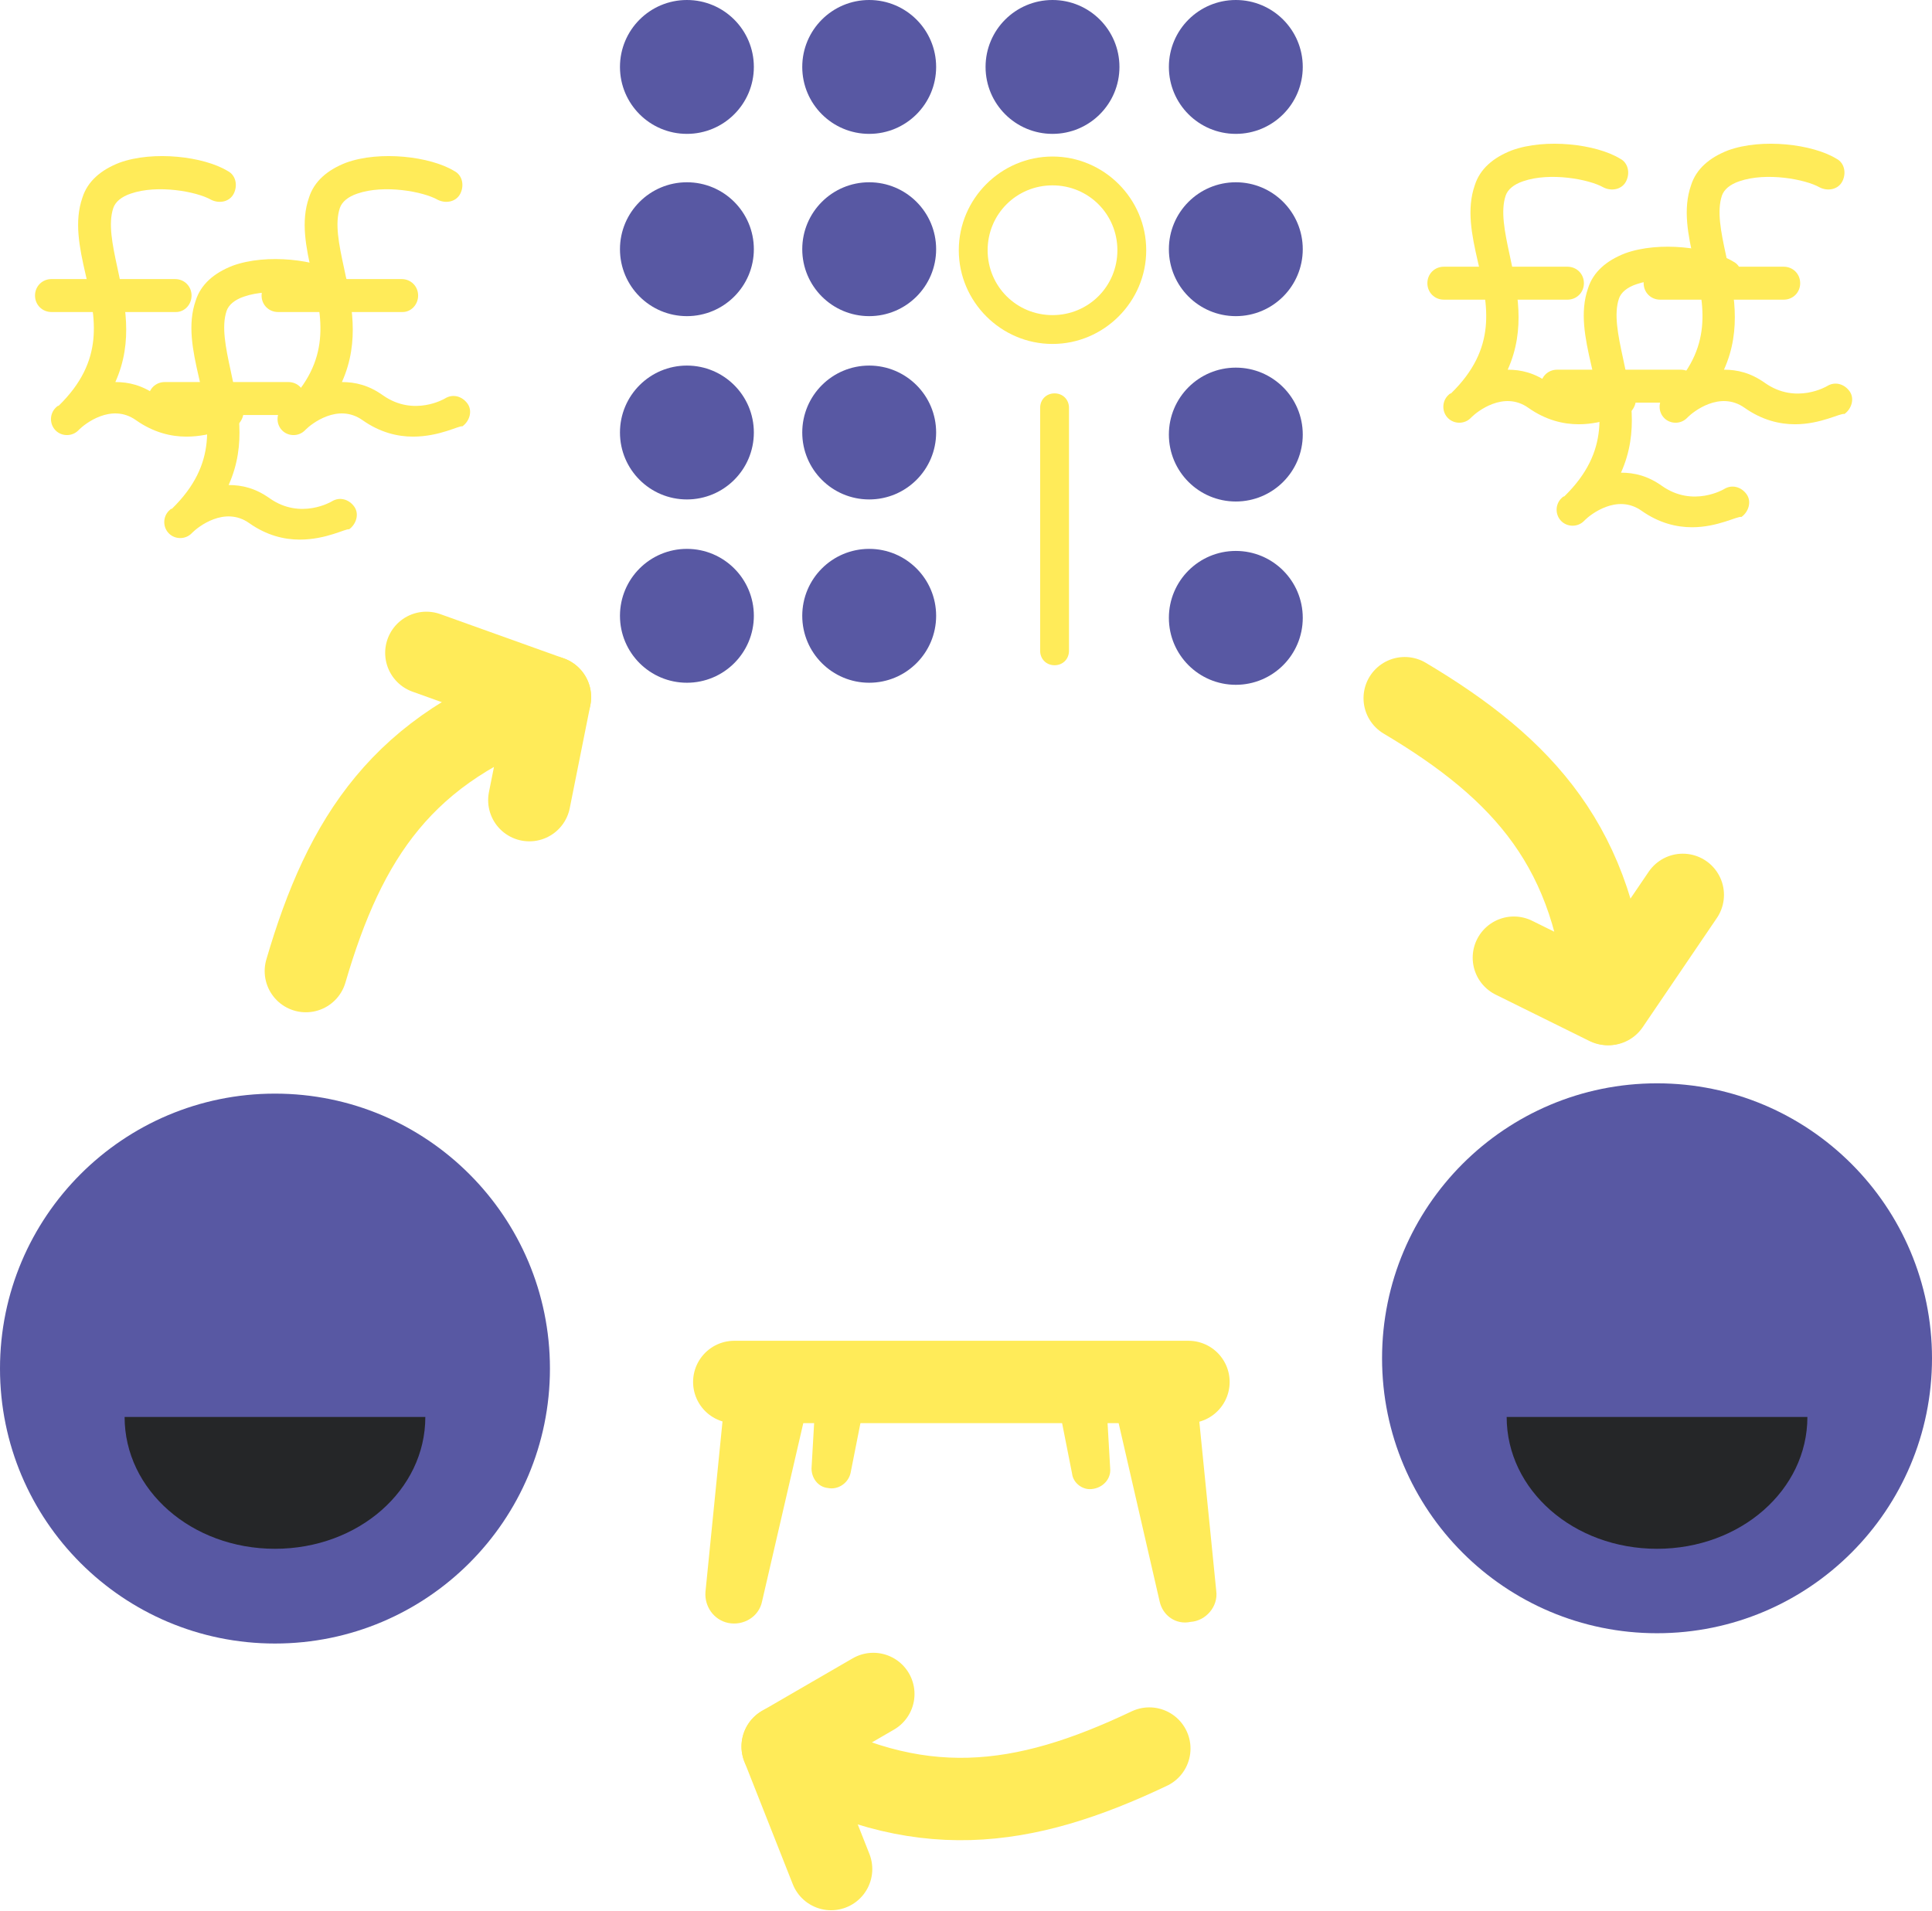
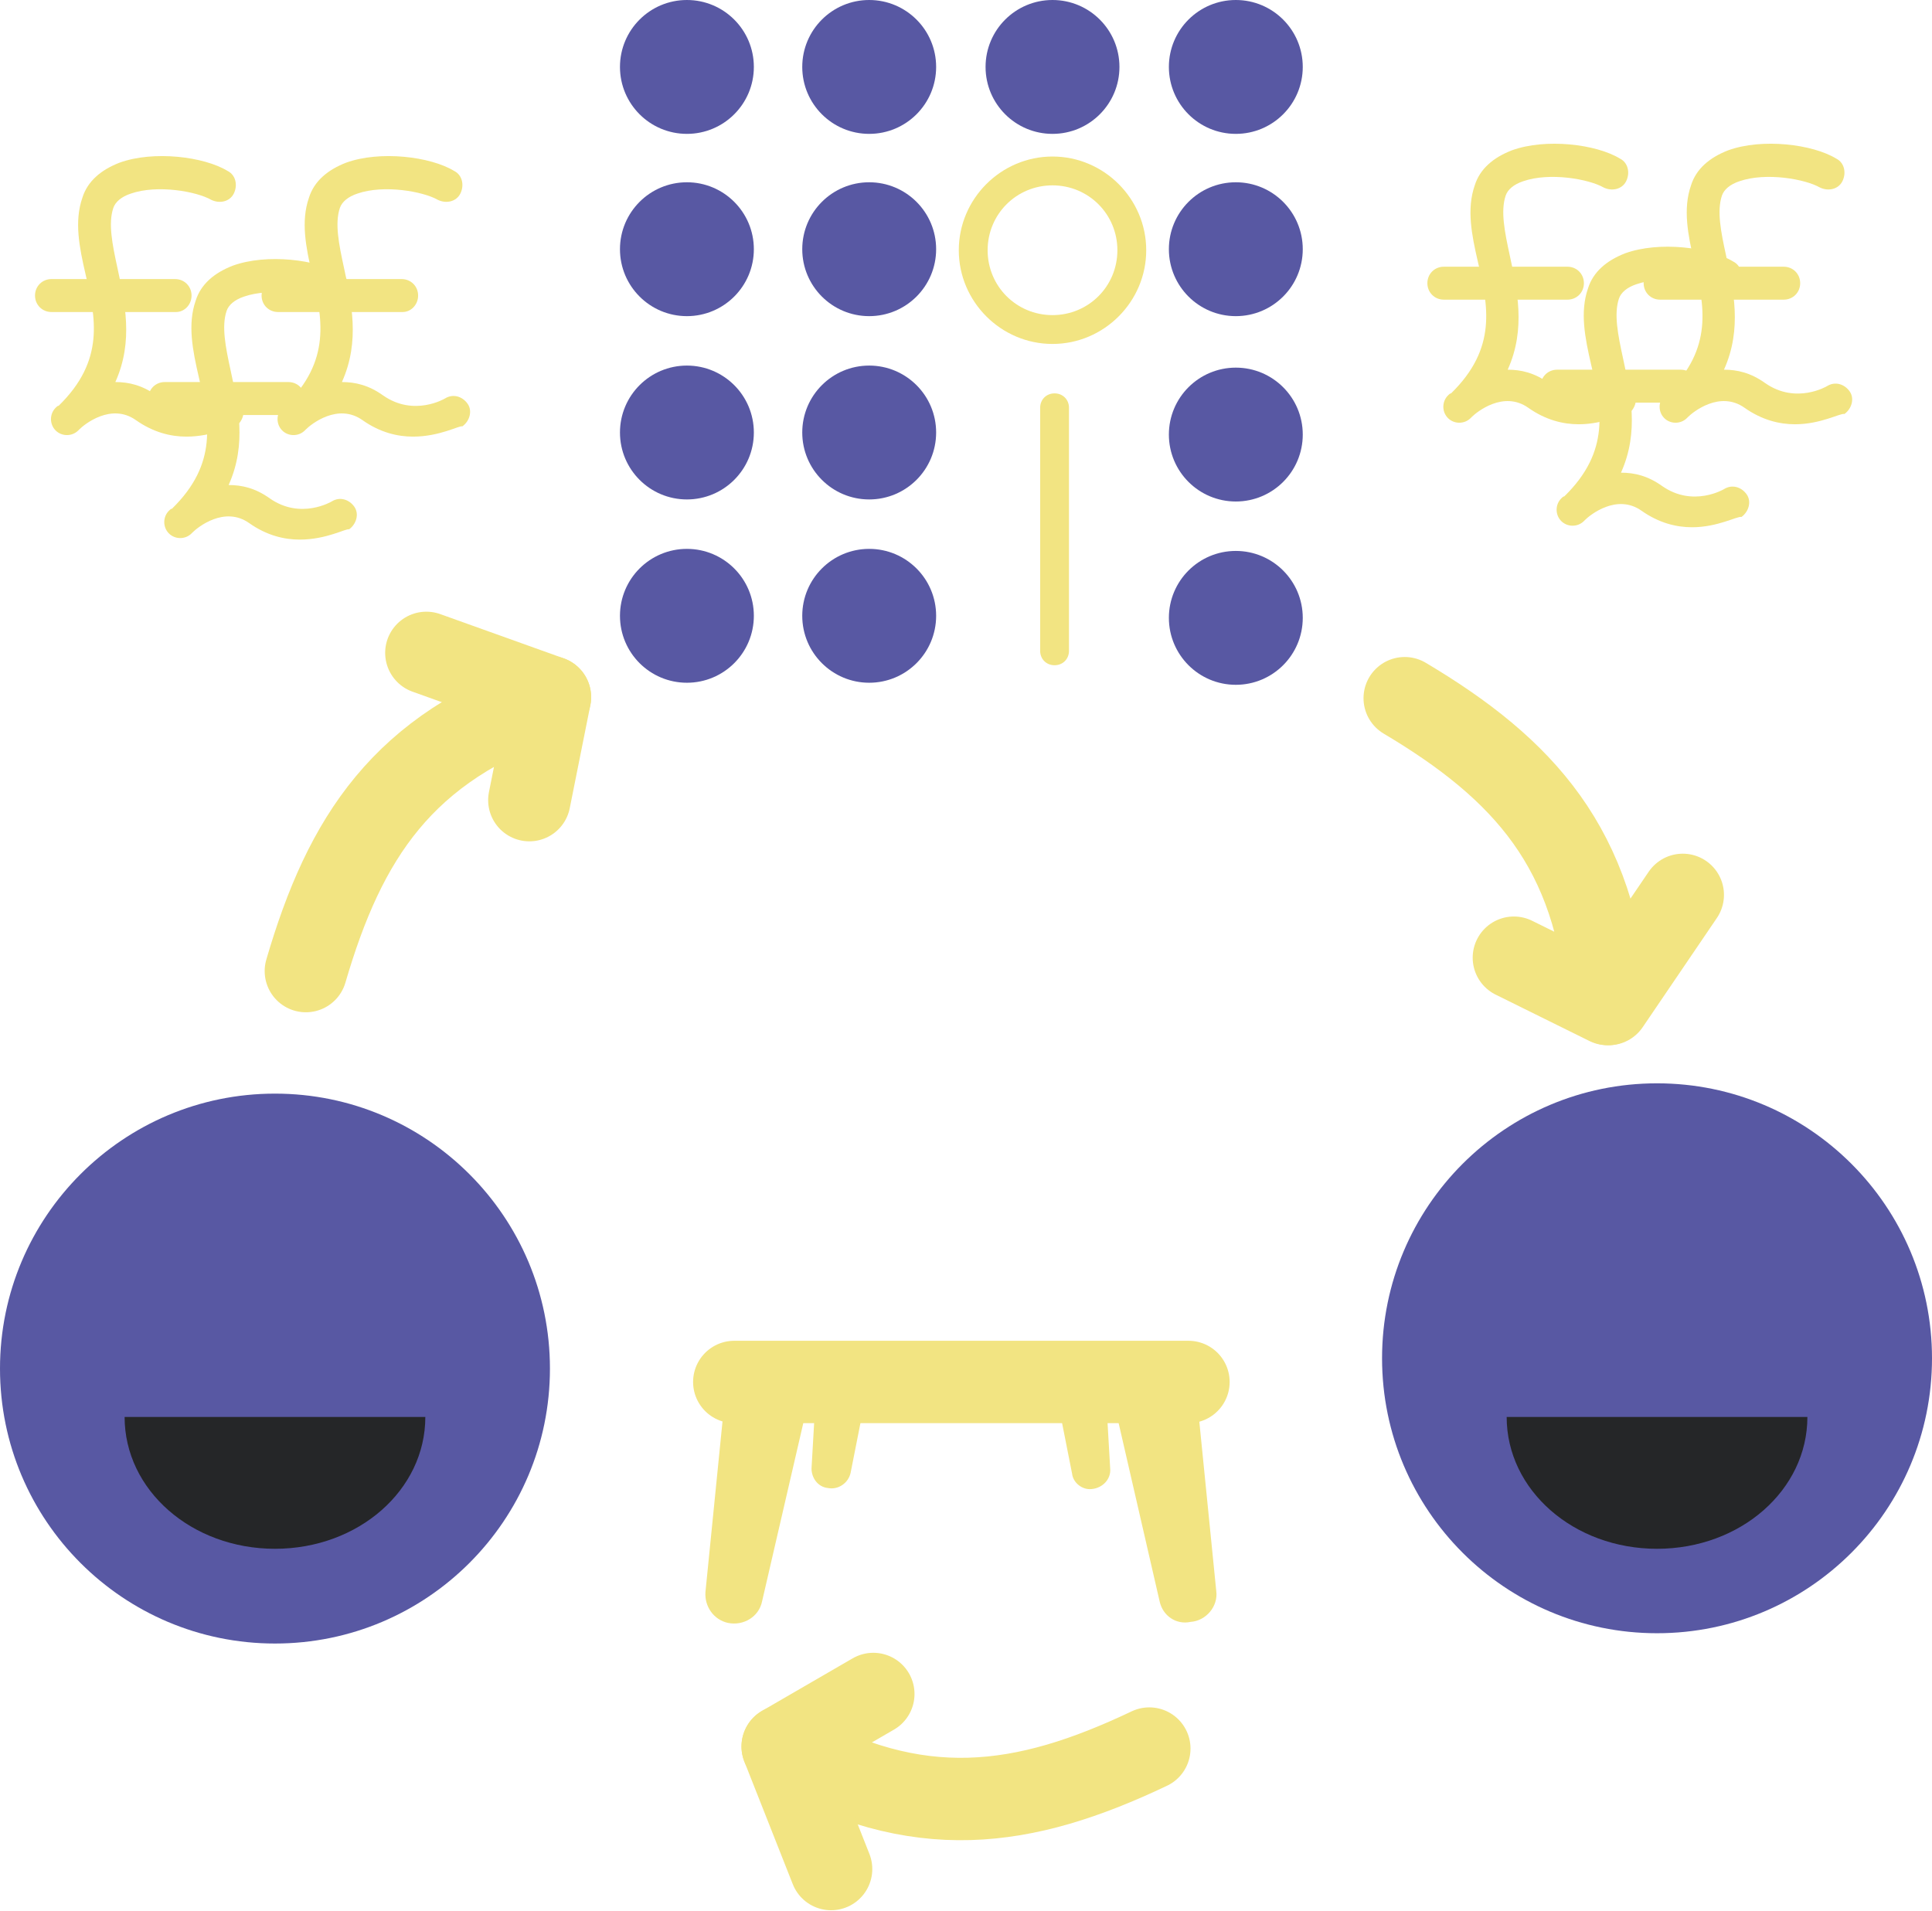
- <svg xmlns="http://www.w3.org/2000/svg" version="1.1" id="Layer_1" x="0px" y="0px" viewBox="-766 371.8 187.6 185.5" style="enable-background:new -766 371.8 187.6 185.5;" xml:space="preserve">
+ <svg xmlns="http://www.w3.org/2000/svg" version="1.1" id="Layer_1" x="0px" y="0px" viewBox="-1151 560.3 187.6 185.5" style="enable-background:new -1151 560.3 187.6 185.5;" xml:space="preserve">
  <style type="text/css">
	.st0{fill:#5858A3;}
	.st1{fill:#252628;}
- 	.st2{fill:#FFEB59;}
- 	.st3{fill:none;stroke:#FFEB59;stroke-width:8;stroke-linecap:round;stroke-linejoin:round;stroke-miterlimit:10;}
+ 	.st2{fill:#F2E482;}
+ 	.st3{fill:none;stroke:#F2E482;stroke-width:8;stroke-linecap:round;stroke-linejoin:round;stroke-miterlimit:10;}
</style>
  <g id="Layer_1_1_">
</g>
  <g id="Layer_2">
-     <circle id="XMLID_31_" class="st0" cx="-739.3" cy="504.7" r="26.7" />
-     <path id="XMLID_30_" class="st1" d="M-724.7,509.4c0,7.1-6.5,12.8-14.6,12.8c-8.1,0-14.6-5.7-14.6-12.8H-724.7z" />
-     <circle id="XMLID_33_" class="st0" cx="-605.1" cy="503.7" r="26.7" />
-     <path id="XMLID_32_" class="st1" d="M-590.5,509.4c0,7.1-6.5,12.8-14.6,12.8c-8.1,0-14.6-5.7-14.6-12.8H-590.5z" />
+     <circle id="XMLID_31_" class="st0" cx="-1124.3" cy="693.2" r="26.7" />
+     <path id="XMLID_30_" class="st1" d="M-1109.7,697.9c0,7.1-6.5,12.8-14.6,12.8c-8.1,0-14.6-5.7-14.6-12.8H-1109.7L-1109.7,697.9z" />
+     <circle id="XMLID_33_" class="st0" cx="-990.1" cy="692.2" r="26.7" />
+     <path id="XMLID_32_" class="st1" d="M-975.5,697.9c0,7.1-6.5,12.8-14.6,12.8s-14.6-5.7-14.6-12.8H-975.5L-975.5,697.9z" />
    <g id="XMLID_1_">
-       <path id="XMLID_27_" class="st2" d="M-747.9,414.2c-1.5,0-3.2-0.4-4.9-1.6c-2.4-1.7-5,0.4-5.5,0.9l-0.1,0.1    c-0.6,0.6-1.6,0.6-2.2,0c-0.6-0.6-0.6-1.6,0-2.2c0.1-0.1,0.2-0.2,0.3-0.2c4.5-4.4,3.6-8.5,2.6-12.8c-0.6-2.6-1.1-5.1-0.3-7.4    c0.5-1.6,1.8-2.7,3.6-3.4c3.3-1.2,8.2-0.6,10.5,0.8c0.8,0.4,1,1.4,0.6,2.2s-1.4,1-2.2,0.6c-1.4-0.8-5.2-1.5-7.8-0.6    c-0.9,0.3-1.5,0.8-1.7,1.4c-0.5,1.5-0.1,3.5,0.4,5.8c0.7,3.3,1.6,7.1-0.2,11.1c1.3,0,2.6,0.3,4,1.3c3,2.1,6,0.3,6,0.3    c0.8-0.5,1.7-0.2,2.2,0.5c0.5,0.7,0.2,1.7-0.5,2.2C-743.4,413.1-745.3,414.2-747.9,414.2z" />
-       <path id="XMLID_29_" class="st2" d="M-748.9,402.1H-761c-0.9,0-1.6-0.7-1.6-1.6c0-0.9,0.7-1.6,1.6-1.6h12c0.9,0,1.6,0.7,1.6,1.6    C-747.4,401.4-748.1,402.1-748.9,402.1z" />
+       <path id="XMLID_27_" class="st2" d="M-1132.9,602.7c-1.5,0-3.2-0.4-4.9-1.6c-2.4-1.7-5,0.4-5.5,0.9l-0.1,0.1    c-0.6,0.6-1.6,0.6-2.2,0c-0.6-0.6-0.6-1.6,0-2.2c0.1-0.1,0.2-0.2,0.3-0.2c4.5-4.4,3.6-8.5,2.6-12.8c-0.6-2.6-1.1-5.1-0.3-7.4    c0.5-1.6,1.8-2.7,3.6-3.4c3.3-1.2,8.2-0.6,10.5,0.8c0.8,0.4,1,1.4,0.6,2.2c-0.4,0.8-1.4,1-2.2,0.6c-1.4-0.8-5.2-1.5-7.8-0.6    c-0.9,0.3-1.5,0.8-1.7,1.4c-0.5,1.5-0.1,3.5,0.4,5.8c0.7,3.3,1.6,7.1-0.2,11.1c1.3,0,2.6,0.3,4,1.3c3,2.1,6,0.3,6,0.3    c0.8-0.5,1.7-0.2,2.2,0.5c0.5,0.7,0.2,1.7-0.5,2.2C-1128.4,601.6-1130.3,602.7-1132.9,602.7z" />
+       <path id="XMLID_29_" class="st2" d="M-1133.9,590.6h-12.1c-0.9,0-1.6-0.7-1.6-1.6s0.7-1.6,1.6-1.6h12c0.9,0,1.6,0.7,1.6,1.6    S-1133.1,590.6-1133.9,590.6z" />
    </g>
    <g id="XMLID_51_">
-       <path id="XMLID_53_" class="st2" d="M-736.9,424.2c-1.5,0-3.2-0.4-4.9-1.6c-2.4-1.7-5,0.4-5.5,0.9l-0.1,0.1    c-0.6,0.6-1.6,0.6-2.2,0c-0.6-0.6-0.6-1.6,0-2.2c0.1-0.1,0.2-0.2,0.3-0.2c4.5-4.4,3.6-8.5,2.6-12.8c-0.6-2.6-1.1-5.1-0.3-7.4    c0.5-1.6,1.8-2.7,3.6-3.4c3.3-1.2,8.2-0.6,10.5,0.8c0.8,0.4,1,1.4,0.6,2.2s-1.4,1-2.2,0.6c-1.4-0.8-5.2-1.5-7.8-0.6    c-0.9,0.3-1.5,0.8-1.7,1.4c-0.5,1.5-0.1,3.5,0.4,5.8c0.7,3.3,1.6,7.1-0.2,11.1c1.3,0,2.6,0.3,4,1.3c3,2.1,6,0.3,6,0.3    c0.8-0.5,1.7-0.2,2.2,0.5c0.5,0.7,0.2,1.7-0.5,2.2C-732.4,423.1-734.3,424.2-736.9,424.2z" />
-       <path id="XMLID_52_" class="st2" d="M-737.9,412.1H-750c-0.9,0-1.6-0.7-1.6-1.6c0-0.9,0.7-1.6,1.6-1.6h12c0.9,0,1.6,0.7,1.6,1.6    C-736.4,411.4-737.1,412.1-737.9,412.1z" />
+       <path id="XMLID_53_" class="st2" d="M-1121.9,612.7c-1.5,0-3.2-0.4-4.9-1.6c-2.4-1.7-5,0.4-5.5,0.9l-0.1,0.1    c-0.6,0.6-1.6,0.6-2.2,0c-0.6-0.6-0.6-1.6,0-2.2c0.1-0.1,0.2-0.2,0.3-0.2c4.5-4.4,3.6-8.5,2.6-12.8c-0.6-2.6-1.1-5.1-0.3-7.4    c0.5-1.6,1.8-2.7,3.6-3.4c3.3-1.2,8.2-0.6,10.5,0.8c0.8,0.4,1,1.4,0.6,2.2c-0.4,0.8-1.4,1-2.2,0.6c-1.4-0.8-5.2-1.5-7.8-0.6    c-0.9,0.3-1.5,0.8-1.7,1.4c-0.5,1.5-0.1,3.5,0.4,5.8c0.7,3.3,1.6,7.1-0.2,11.1c1.3,0,2.6,0.3,4,1.3c3,2.1,6,0.3,6,0.3    c0.8-0.5,1.7-0.2,2.2,0.5c0.5,0.7,0.2,1.7-0.5,2.2C-1117.4,611.6-1119.3,612.7-1121.9,612.7z" />
+       <path id="XMLID_52_" class="st2" d="M-1122.9,600.6h-12.1c-0.9,0-1.6-0.7-1.6-1.6s0.7-1.6,1.6-1.6h12c0.9,0,1.6,0.7,1.6,1.6    S-1122.1,600.6-1122.9,600.6z" />
    </g>
    <g id="XMLID_54_">
-       <path id="XMLID_56_" class="st2" d="M-725.9,414.2c-1.5,0-3.2-0.4-4.9-1.6c-2.4-1.7-5,0.4-5.5,0.9l-0.1,0.1    c-0.6,0.6-1.6,0.6-2.2,0c-0.6-0.6-0.6-1.6,0-2.2c0.1-0.1,0.2-0.2,0.3-0.2c4.5-4.4,3.6-8.5,2.6-12.8c-0.6-2.6-1.1-5.1-0.3-7.4    c0.5-1.6,1.8-2.7,3.6-3.4c3.3-1.2,8.2-0.6,10.5,0.8c0.8,0.4,1,1.4,0.6,2.2s-1.4,1-2.2,0.6c-1.4-0.8-5.2-1.5-7.8-0.6    c-0.9,0.3-1.5,0.8-1.7,1.4c-0.5,1.5-0.1,3.5,0.4,5.8c0.7,3.3,1.6,7.1-0.2,11.1c1.3,0,2.6,0.3,4,1.3c3,2.1,6,0.3,6,0.3    c0.8-0.5,1.7-0.2,2.2,0.5c0.5,0.7,0.2,1.7-0.5,2.2C-721.4,413.1-723.3,414.2-725.9,414.2z" />
-       <path id="XMLID_55_" class="st2" d="M-726.9,402.1H-739c-0.9,0-1.6-0.7-1.6-1.6c0-0.9,0.7-1.6,1.6-1.6h12c0.9,0,1.6,0.7,1.6,1.6    C-725.4,401.4-726.1,402.1-726.9,402.1z" />
+       <path id="XMLID_56_" class="st2" d="M-1110.9,602.7c-1.5,0-3.2-0.4-4.9-1.6c-2.4-1.7-5,0.4-5.5,0.9l-0.1,0.1    c-0.6,0.6-1.6,0.6-2.2,0c-0.6-0.6-0.6-1.6,0-2.2c0.1-0.1,0.2-0.2,0.3-0.2c4.5-4.4,3.6-8.5,2.6-12.8c-0.6-2.6-1.1-5.1-0.3-7.4    c0.5-1.6,1.8-2.7,3.6-3.4c3.3-1.2,8.2-0.6,10.5,0.8c0.8,0.4,1,1.4,0.6,2.2c-0.4,0.8-1.4,1-2.2,0.6c-1.4-0.8-5.2-1.5-7.8-0.6    c-0.9,0.3-1.5,0.8-1.7,1.4c-0.5,1.5-0.1,3.5,0.4,5.8c0.7,3.3,1.6,7.1-0.2,11.1c1.3,0,2.6,0.3,4,1.3c3,2.1,6,0.3,6,0.3    c0.8-0.5,1.7-0.2,2.2,0.5c0.5,0.7,0.2,1.7-0.5,2.2C-1106.4,601.6-1108.3,602.7-1110.9,602.7z" />
+       <path id="XMLID_55_" class="st2" d="M-1111.9,590.6h-12.1c-0.9,0-1.6-0.7-1.6-1.6s0.7-1.6,1.6-1.6h12c0.9,0,1.6,0.7,1.6,1.6    S-1111.1,590.6-1111.9,590.6z" />
    </g>
    <g id="XMLID_37_">
-       <path id="XMLID_39_" class="st2" d="M-601.7,423c-1.5,0-3.2-0.4-4.9-1.6c-2.4-1.7-5,0.4-5.5,0.9l-0.1,0.1c-0.6,0.6-1.6,0.6-2.2,0    c-0.6-0.6-0.6-1.6,0-2.2c0.1-0.1,0.2-0.2,0.3-0.2c4.5-4.4,3.6-8.5,2.6-12.8c-0.6-2.6-1.1-5.1-0.3-7.4c0.5-1.6,1.8-2.7,3.6-3.4    c3.3-1.2,8.2-0.6,10.5,0.8c0.8,0.4,1,1.4,0.6,2.2c-0.4,0.8-1.4,1-2.2,0.6c-1.4-0.8-5.2-1.5-7.8-0.6c-0.9,0.3-1.5,0.8-1.7,1.4    c-0.5,1.5-0.1,3.5,0.4,5.8c0.7,3.3,1.6,7.1-0.2,11.1c1.3,0,2.6,0.3,4,1.3c3,2.1,6,0.3,6,0.3c0.8-0.5,1.7-0.2,2.2,0.5    s0.2,1.7-0.5,2.2C-597.3,421.9-599.2,423-601.7,423z" />
-       <path id="XMLID_38_" class="st2" d="M-602.8,410.9h-12c-0.9,0-1.6-0.7-1.6-1.6s0.7-1.6,1.6-1.6h12c0.9,0,1.6,0.7,1.6,1.6    S-601.9,410.9-602.8,410.9z" />
+       <path id="XMLID_39_" class="st2" d="M-986.7,611.5c-1.5,0-3.2-0.4-4.9-1.6c-2.4-1.7-5,0.4-5.5,0.9l-0.1,0.1    c-0.6,0.6-1.6,0.6-2.2,0c-0.6-0.6-0.6-1.6,0-2.2c0.1-0.1,0.2-0.2,0.3-0.2c4.5-4.4,3.6-8.5,2.6-12.8c-0.6-2.6-1.1-5.1-0.3-7.4    c0.5-1.6,1.8-2.7,3.6-3.4c3.3-1.2,8.2-0.6,10.5,0.8c0.8,0.4,1,1.4,0.6,2.2c-0.4,0.8-1.4,1-2.2,0.6c-1.4-0.8-5.2-1.5-7.8-0.6    c-0.9,0.3-1.5,0.8-1.7,1.4c-0.5,1.5-0.1,3.5,0.4,5.8c0.7,3.3,1.6,7.1-0.2,11.1c1.3,0,2.6,0.3,4,1.3c3,2.1,6,0.3,6,0.3    c0.8-0.5,1.7-0.2,2.2,0.5c0.5,0.7,0.2,1.7-0.5,2.2C-982.3,610.4-984.2,611.5-986.7,611.5z" />
+       <path id="XMLID_38_" class="st2" d="M-987.8,599.4h-12c-0.9,0-1.6-0.7-1.6-1.6s0.7-1.6,1.6-1.6h12c0.9,0,1.6,0.7,1.6,1.6    S-986.9,599.4-987.8,599.4z" />
    </g>
    <g id="XMLID_57_">
-       <path id="XMLID_59_" class="st2" d="M-612.7,413c-1.5,0-3.2-0.4-4.9-1.6c-2.4-1.7-5,0.4-5.5,0.9l-0.1,0.1c-0.6,0.6-1.6,0.6-2.2,0    c-0.6-0.6-0.6-1.6,0-2.2c0.1-0.1,0.2-0.2,0.3-0.2c4.5-4.4,3.6-8.5,2.6-12.8c-0.6-2.6-1.1-5.1-0.3-7.4c0.5-1.6,1.8-2.7,3.6-3.4    c3.3-1.2,8.2-0.6,10.5,0.8c0.8,0.4,1,1.4,0.6,2.2c-0.4,0.8-1.4,1-2.2,0.6c-1.4-0.8-5.2-1.5-7.8-0.6c-0.9,0.3-1.5,0.8-1.7,1.4    c-0.5,1.5-0.1,3.5,0.4,5.8c0.7,3.3,1.6,7.1-0.2,11.1c1.3,0,2.6,0.3,4,1.3c3,2.1,6,0.3,6,0.3c0.8-0.5,1.7-0.2,2.2,0.5    s0.2,1.7-0.5,2.2C-608.3,411.9-610.2,413-612.7,413z" />
-       <path id="XMLID_58_" class="st2" d="M-613.8,400.9h-12c-0.9,0-1.6-0.7-1.6-1.6s0.7-1.6,1.6-1.6h12c0.9,0,1.6,0.7,1.6,1.6    S-612.9,400.9-613.8,400.9z" />
+       <path id="XMLID_59_" class="st2" d="M-997.7,601.5c-1.5,0-3.2-0.4-4.9-1.6c-2.4-1.7-5,0.4-5.5,0.9l-0.1,0.1    c-0.6,0.6-1.6,0.6-2.2,0c-0.6-0.6-0.6-1.6,0-2.2c0.1-0.1,0.2-0.2,0.3-0.2c4.5-4.4,3.6-8.5,2.6-12.8c-0.6-2.6-1.1-5.1-0.3-7.4    c0.5-1.6,1.8-2.7,3.6-3.4c3.3-1.2,8.2-0.6,10.5,0.8c0.8,0.4,1,1.4,0.6,2.2c-0.4,0.8-1.4,1-2.2,0.6c-1.4-0.8-5.2-1.5-7.8-0.6    c-0.9,0.3-1.5,0.8-1.7,1.4c-0.5,1.5-0.1,3.5,0.4,5.8c0.7,3.3,1.6,7.1-0.2,11.1c1.3,0,2.6,0.3,4,1.3c3,2.1,6,0.3,6,0.3    c0.8-0.5,1.7-0.2,2.2,0.5c0.5,0.7,0.2,1.7-0.5,2.2C-993.3,600.4-995.2,601.5-997.7,601.5z" />
+       <path id="XMLID_58_" class="st2" d="M-998.8,589.4h-12c-0.9,0-1.6-0.7-1.6-1.6s0.7-1.6,1.6-1.6h12c0.9,0,1.6,0.7,1.6,1.6    S-997.9,589.4-998.8,589.4z" />
    </g>
    <g id="XMLID_60_">
-       <path id="XMLID_62_" class="st2" d="M-591.7,413c-1.5,0-3.2-0.4-4.9-1.6c-2.4-1.7-5,0.4-5.5,0.9l-0.1,0.1c-0.6,0.6-1.6,0.6-2.2,0    c-0.6-0.6-0.6-1.6,0-2.2c0.1-0.1,0.2-0.2,0.3-0.2c4.5-4.4,3.6-8.5,2.6-12.8c-0.6-2.6-1.1-5.1-0.3-7.4c0.5-1.6,1.8-2.7,3.6-3.4    c3.3-1.2,8.2-0.6,10.5,0.8c0.8,0.4,1,1.4,0.6,2.2c-0.4,0.8-1.4,1-2.2,0.6c-1.4-0.8-5.2-1.5-7.8-0.6c-0.9,0.3-1.5,0.8-1.7,1.4    c-0.5,1.5-0.1,3.5,0.4,5.8c0.7,3.3,1.6,7.1-0.2,11.1c1.3,0,2.6,0.3,4,1.3c3,2.1,6,0.3,6,0.3c0.8-0.5,1.7-0.2,2.2,0.5    s0.2,1.7-0.5,2.2C-587.3,411.9-589.2,413-591.7,413z" />
-       <path id="XMLID_61_" class="st2" d="M-592.8,400.9h-12c-0.9,0-1.6-0.7-1.6-1.6s0.7-1.6,1.6-1.6h12c0.9,0,1.6,0.7,1.6,1.6    S-591.9,400.9-592.8,400.9z" />
+       <path id="XMLID_62_" class="st2" d="M-976.7,601.5c-1.5,0-3.2-0.4-4.9-1.6c-2.4-1.7-5,0.4-5.5,0.9l-0.1,0.1    c-0.6,0.6-1.6,0.6-2.2,0c-0.6-0.6-0.6-1.6,0-2.2c0.1-0.1,0.2-0.2,0.3-0.2c4.5-4.4,3.6-8.5,2.6-12.8c-0.6-2.6-1.1-5.1-0.3-7.4    c0.5-1.6,1.8-2.7,3.6-3.4c3.3-1.2,8.2-0.6,10.5,0.8c0.8,0.4,1,1.4,0.6,2.2c-0.4,0.8-1.4,1-2.2,0.6c-1.4-0.8-5.2-1.5-7.8-0.6    c-0.9,0.3-1.5,0.8-1.7,1.4c-0.5,1.5-0.1,3.5,0.4,5.8c0.7,3.3,1.6,7.1-0.2,11.1c1.3,0,2.6,0.3,4,1.3c3,2.1,6,0.3,6,0.3    c0.8-0.5,1.7-0.2,2.2,0.5c0.5,0.7,0.2,1.7-0.5,2.2C-972.3,600.4-974.2,601.5-976.7,601.5z" />
+       <path id="XMLID_61_" class="st2" d="M-977.8,589.4h-12c-0.9,0-1.6-0.7-1.6-1.6s0.7-1.6,1.6-1.6h12c0.9,0,1.6,0.7,1.6,1.6    S-976.9,589.4-977.8,589.4z" />
    </g>
-     <circle id="XMLID_374_" class="st0" cx="-699.3" cy="413.8" r="6.5" />
-     <circle id="XMLID_373_" class="st0" cx="-699.3" cy="431.6" r="6.5" />
-     <circle id="XMLID_372_" class="st0" cx="-699.3" cy="378.3" r="6.5" />
-     <circle id="XMLID_371_" class="st0" cx="-699.3" cy="396" r="6.5" />
-     <circle id="XMLID_370_" class="st0" cx="-681.6" cy="413.8" r="6.5" />
-     <circle id="XMLID_369_" class="st0" cx="-681.6" cy="431.6" r="6.5" />
-     <circle id="XMLID_368_" class="st0" cx="-681.6" cy="378.3" r="6.5" />
-     <circle id="XMLID_367_" class="st0" cx="-681.6" cy="396" r="6.5" />
-     <circle id="XMLID_366_" class="st0" cx="-663.8" cy="378.3" r="6.5" />
-     <circle id="XMLID_365_" class="st0" cx="-646" cy="378.3" r="6.5" />
-     <circle id="XMLID_364_" class="st0" cx="-646" cy="396" r="6.5" />
-     <circle id="XMLID_363_" class="st0" cx="-646" cy="414" r="6.5" />
-     <circle id="XMLID_362_" class="st0" cx="-646" cy="431.8" r="6.5" />
-     <path id="XMLID_25_" class="st2" d="M-663.6,436.4c-0.8,0-1.4-0.6-1.4-1.4v-23.6c0-0.8,0.6-1.4,1.4-1.4c0.8,0,1.4,0.6,1.4,1.4V435   C-662.2,435.8-662.8,436.4-663.6,436.4z" />
-     <path id="XMLID_5_" class="st2" d="M-663.8,405.2c-5,0-9.1-4.1-9.1-9.1s4.1-9.1,9.1-9.1s9.1,4.1,9.1,9.1S-658.8,405.2-663.8,405.2z    M-663.8,389.8c-3.5,0-6.3,2.8-6.3,6.3s2.8,6.3,6.3,6.3s6.3-2.8,6.3-6.3S-660.3,389.8-663.8,389.8z" />
-     <path id="XMLID_40_" class="st3" d="M-736.3,466.1c3.8-13,9.4-21.7,23.7-26.6l-2,10" />
-     <line id="XMLID_41_" class="st3" x1="-724.6" y1="435.2" x2="-712.6" y2="439.5" />
-     <path id="XMLID_43_" class="st3" d="M-629.6,439.6c11.6,6.9,18.6,14.6,19.7,29.7l-9.1-4.5" />
-     <line id="XMLID_42_" class="st3" x1="-602.6" y1="458.7" x2="-609.8" y2="469.3" />
-     <path id="XMLID_45_" class="st3" d="M-654.4,541.6c-12.2,5.8-22.5,7.3-35.6-0.2l8.8-5.1" />
-     <line id="XMLID_44_" class="st3" x1="-685.3" y1="553.3" x2="-690" y2="541.4" />
-     <line id="XMLID_28_" class="st3" x1="-694.7" y1="506" x2="-650.6" y2="506" />
+     <circle id="XMLID_374_" class="st0" cx="-1084.3" cy="602.3" r="6.5" />
+     <circle id="XMLID_373_" class="st0" cx="-1084.3" cy="620.1" r="6.5" />
+     <circle id="XMLID_372_" class="st0" cx="-1084.3" cy="566.8" r="6.5" />
+     <circle id="XMLID_371_" class="st0" cx="-1084.3" cy="584.5" r="6.5" />
+     <circle id="XMLID_370_" class="st0" cx="-1066.6" cy="602.3" r="6.5" />
+     <circle id="XMLID_369_" class="st0" cx="-1066.6" cy="620.1" r="6.5" />
+     <circle id="XMLID_368_" class="st0" cx="-1066.6" cy="566.8" r="6.5" />
+     <circle id="XMLID_367_" class="st0" cx="-1066.6" cy="584.5" r="6.5" />
+     <circle id="XMLID_366_" class="st0" cx="-1048.8" cy="566.8" r="6.5" />
+     <circle id="XMLID_365_" class="st0" cx="-1031" cy="566.8" r="6.5" />
+     <circle id="XMLID_364_" class="st0" cx="-1031" cy="584.5" r="6.5" />
+     <circle id="XMLID_363_" class="st0" cx="-1031" cy="602.5" r="6.5" />
+     <circle id="XMLID_362_" class="st0" cx="-1031" cy="620.3" r="6.5" />
+     <path id="XMLID_25_" class="st2" d="M-1048.6,624.9c-0.8,0-1.4-0.6-1.4-1.4v-23.6c0-0.8,0.6-1.4,1.4-1.4c0.8,0,1.4,0.6,1.4,1.4   v23.6C-1047.2,624.3-1047.8,624.9-1048.6,624.9z" />
+     <path id="XMLID_5_" class="st2" d="M-1048.8,593.7c-5,0-9.1-4.1-9.1-9.1s4.1-9.1,9.1-9.1s9.1,4.1,9.1,9.1   S-1043.8,593.7-1048.8,593.7z M-1048.8,578.3c-3.5,0-6.3,2.8-6.3,6.3s2.8,6.3,6.3,6.3s6.3-2.8,6.3-6.3S-1045.3,578.3-1048.8,578.3z   " />
+     <path id="XMLID_40_" class="st3" d="M-1121.3,654.6c3.8-13,9.4-21.7,23.7-26.6l-2,10" />
+     <line id="XMLID_41_" class="st3" x1="-1109.6" y1="623.7" x2="-1097.6" y2="628" />
+     <path id="XMLID_43_" class="st3" d="M-1014.6,628.1c11.6,6.9,18.6,14.6,19.7,29.7l-9.1-4.5" />
+     <line id="XMLID_42_" class="st3" x1="-987.6" y1="647.2" x2="-994.8" y2="657.8" />
+     <path id="XMLID_45_" class="st3" d="M-1039.4,730.1c-12.2,5.8-22.5,7.3-35.6-0.2l8.8-5.1" />
+     <line id="XMLID_44_" class="st3" x1="-1070.3" y1="741.8" x2="-1075" y2="729.9" />
+     <line id="XMLID_28_" class="st3" x1="-1079.7" y1="694.5" x2="-1035.6" y2="694.5" />
    <g id="XMLID_46_">
-       <path id="XMLID_14_" class="st2" d="M-697.5,526.4l1.9-19c0.2-2.2,2.2-3.8,4.4-3.6c2.2,0.2,3.8,2.2,3.6,4.4c0,0.2,0,0.3-0.1,0.5    l-4.3,18.6c-0.3,1.5-1.8,2.4-3.3,2.1C-696.7,529.1-697.6,527.8-697.5,526.4z" />
+       <path id="XMLID_14_" class="st2" d="M-1082.5,714.9l1.9-19c0.2-2.2,2.2-3.8,4.4-3.6c2.2,0.2,3.8,2.2,3.6,4.4c0,0.2,0,0.3-0.1,0.5    l-4.3,18.6c-0.3,1.5-1.8,2.4-3.3,2.1C-1081.7,717.6-1082.6,716.3-1082.5,714.9z" />
    </g>
    <g id="XMLID_47_">
-       <path id="XMLID_12_" class="st2" d="M-687.2,514.4l0.5-8.7c0.1-1.4,1.3-2.4,2.6-2.4c1.4,0.1,2.4,1.3,2.4,2.6c0,0.1,0,0.2,0,0.3    l-1.7,8.6c-0.2,1-1.2,1.7-2.2,1.5C-686.6,516.2-687.2,515.3-687.2,514.4z" />
+       <path id="XMLID_12_" class="st2" d="M-1072.2,702.9l0.5-8.7c0.1-1.4,1.3-2.4,2.6-2.4c1.4,0.1,2.4,1.3,2.4,2.6c0,0.1,0,0.2,0,0.3    l-1.7,8.6c-0.2,1-1.2,1.7-2.2,1.5C-1071.6,704.7-1072.2,703.8-1072.2,702.9z" />
    </g>
    <g id="XMLID_9_">
-       <path id="XMLID_34_" class="st2" d="M-653.4,527.3l-4.3-18.7c-0.5-2.2,0.9-4.3,3-4.8c2.2-0.5,4.3,0.9,4.8,3c0,0.2,0.1,0.3,0.1,0.5    l1.9,19c0.2,1.5-1,2.9-2.5,3C-651.8,529.6-653.1,528.7-653.4,527.3z" />
+       <path id="XMLID_34_" class="st2" d="M-1038.4,715.8l-4.3-18.7c-0.5-2.2,0.9-4.3,3-4.8c2.2-0.5,4.3,0.9,4.8,3    c0,0.2,0.1,0.3,0.1,0.5l1.9,19c0.2,1.5-1,2.9-2.5,3C-1036.8,718.1-1038.1,717.2-1038.4,715.8z" />
    </g>
    <g id="XMLID_3_">
-       <path id="XMLID_23_" class="st2" d="M-661.9,514.9l-1.7-8.6c-0.3-1.4,0.6-2.7,2-2.9c1.4-0.3,2.7,0.6,2.9,2c0,0.1,0,0.2,0,0.3    l0.5,8.7c0.1,1-0.7,1.9-1.8,2C-660.9,516.5-661.8,515.8-661.9,514.9z" />
+       <path id="XMLID_23_" class="st2" d="M-1046.9,703.4l-1.7-8.6c-0.3-1.4,0.6-2.7,2-2.9c1.4-0.3,2.7,0.6,2.9,2c0,0.1,0,0.2,0,0.3    l0.5,8.7c0.1,1-0.7,1.9-1.8,2C-1045.9,705-1046.8,704.3-1046.9,703.4z" />
    </g>
  </g>
</svg>
